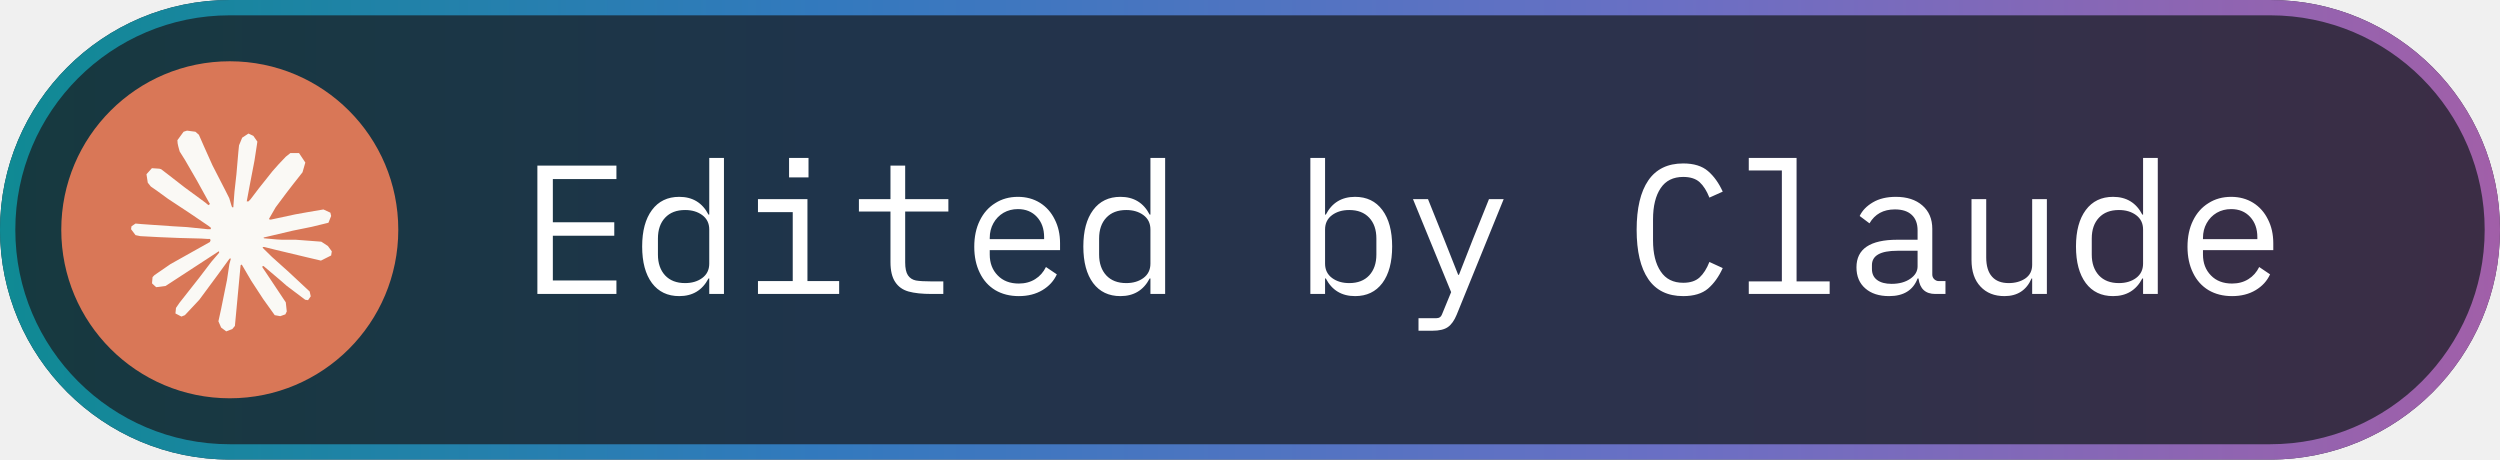
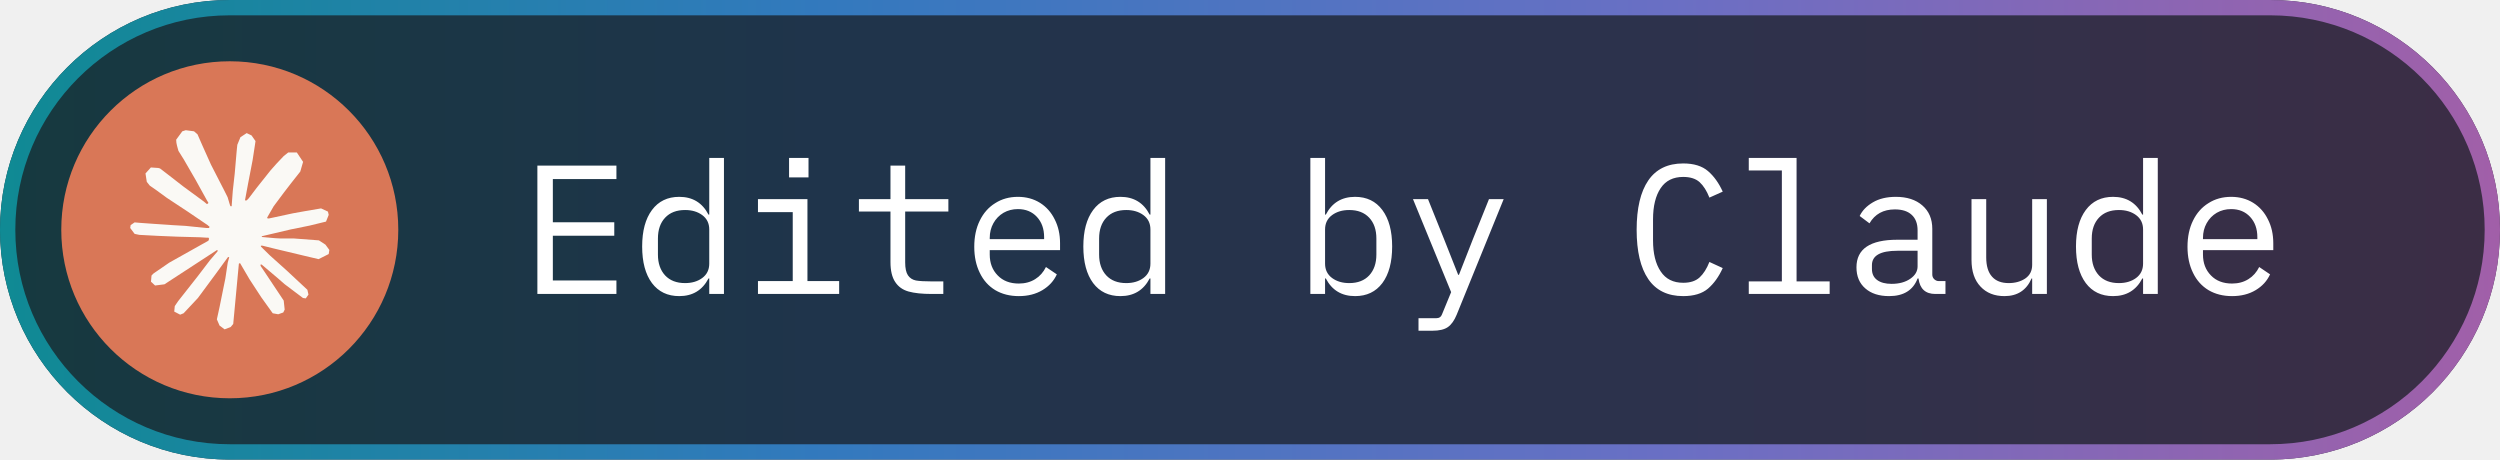
<svg xmlns="http://www.w3.org/2000/svg" width="204" height="37.5" viewBox="0 0 204 37.5" role="img" aria-label="Edited by Claude">
  <defs>
-     <g id="b1341ab-mark" transform="translate(8.5 8.5) scale(0.14)">
+     <g id="b1341ab-mark" transform="translate(8.444459 8.472195) scale(0.1388889)">
      <path d="M18.766 62.444L37.182 52.117L37.486 51.212L37.182 50.709H36.272L33.185 50.521L22.662 50.239L13.555 49.864L4.7 49.394L2.474 48.925L0.4 46.155L0.602 44.794L2.474 43.527L5.156 43.761L11.075 44.184L19.98 44.794L26.405 45.169L35.968 46.155H37.486L37.688 45.545L37.182 45.169L36.777 44.794L27.569 38.551L17.602 31.979L12.391 28.177L9.608 26.252L8.191 24.469L7.584 20.526L10.114 17.709L13.555 17.944L14.415 18.178L17.906 20.854L25.343 26.628L35.057 33.763L36.474 34.936L37.044 34.551L37.132 34.279L36.474 33.2L31.212 23.671L25.596 13.954L23.066 9.917L22.409 7.523C22.154 6.518 22.004 5.687 22.004 4.66L24.888 0.717L26.507 0.2L30.402 0.717L32.022 2.125L34.45 7.664L38.346 16.348L44.417 28.177L46.188 31.698L47.149 34.936L47.504 35.922H48.111V35.359L48.617 28.693L49.527 20.526L50.438 10.011L50.742 7.054L52.209 3.486L55.143 1.561L57.42 2.641L59.292 5.317L59.039 7.054L57.926 14.282L55.75 25.595L54.334 33.2H55.143L56.105 32.214L59.95 27.144L66.375 19.07L69.209 15.878L72.548 12.358L74.673 10.668H78.72L81.655 15.08L80.339 19.634L76.191 24.891L72.75 29.35L67.817 35.959L64.756 41.273L65.031 41.712L65.768 41.649L76.899 39.255L82.92 38.175L90.104 36.955L93.342 38.457L93.696 40.006L92.431 43.151L84.741 45.029L75.735 46.859L62.324 50.016L62.176 50.136L62.351 50.396L68.399 50.943L70.979 51.084H77.304L89.092 51.976L92.178 53.994L94 56.482L93.696 58.407L88.94 60.801L82.566 59.299L67.64 55.731L62.53 54.464H61.822V54.886L66.072 59.064L73.914 66.105L83.679 75.212L84.184 77.465L82.92 79.249L81.604 79.061L73.003 72.583L69.664 69.673L62.176 63.336H61.67V63.993L63.39 66.528L72.548 80.281L73.003 84.506L72.345 85.867L69.968 86.712L67.387 86.243L61.974 78.685L56.459 70.236L52.006 62.632L51.469 62.971L48.819 91.265L47.605 92.721L44.771 93.8L42.393 92.016L41.129 89.106L42.393 83.332L43.911 75.822L45.126 69.86L46.239 62.444L46.918 59.966L46.858 59.8L46.315 59.892L40.724 67.56L32.224 79.061L25.495 86.243L23.876 86.9L21.093 85.445L21.346 82.863L22.915 80.563L32.224 68.734L37.84 61.364L41.459 57.134L41.424 56.522L41.224 56.505L16.489 72.63L12.087 73.193L10.165 71.409L10.418 68.499L11.328 67.56L18.766 62.444Z" />
    </g>
    <g id="b1341ab-text" transform="translate(34 19.19)">
      <path d="M1.08 0V-8.38H6.24V-7.5H2.09V-4.68H6.1V-3.8H2.09V-0.88H6.24V0ZM12.3 -1.01H12.25Q11.65 0.14 10.34 0.14Q9.2 0.14 8.56 -0.71Q7.92 -1.57 7.92 -3.1Q7.92 -4.62 8.56 -5.48Q9.2 -6.34 10.34 -6.34Q11.65 -6.34 12.25 -5.18H12.3V-8.88H13.26V0H12.3ZM12.3 -1.98V-4.21Q12.3 -4.81 11.84 -5.15Q11.39 -5.48 10.72 -5.48Q9.89 -5.48 9.42 -4.98Q8.95 -4.48 8.95 -3.62V-2.57Q8.95 -1.72 9.42 -1.21Q9.89 -0.71 10.72 -0.71Q11.39 -0.71 11.84 -1.04Q12.3 -1.38 12.3 -1.98ZM18.78 -8.88V-7.61H17.51V-8.88ZM15.48 -0.84H17.75V-5.34H15.48V-6.19H18.71V-0.84H20.78V0H15.48ZM25.09 -2.06Q25.09 -1.49 25.27 -1.22Q25.45 -0.95 25.79 -0.88Q26.14 -0.82 26.82 -0.82H27.58V0H26.83Q25.88 0 25.31 -0.16Q24.74 -0.32 24.44 -0.78Q24.13 -1.24 24.13 -2.08V-5.38H22.07V-6.19H24.13V-8.38H25.09V-6.19H27.91V-5.38H25.09ZM29.6 -3.08Q29.6 -4.06 29.96 -4.79Q30.32 -5.53 30.97 -5.93Q31.61 -6.34 32.45 -6.34Q33.26 -6.34 33.89 -5.95Q34.51 -5.56 34.85 -4.87Q35.2 -4.19 35.2 -3.31V-2.86H30.61V-2.57Q30.61 -1.74 31.13 -1.21Q31.64 -0.68 32.51 -0.68Q33.12 -0.68 33.58 -0.97Q34.03 -1.25 34.28 -1.76L34.99 -1.28Q34.7 -0.64 34.05 -0.25Q33.4 0.14 32.51 0.14Q31.63 0.14 30.97 -0.25Q30.31 -0.65 29.96 -1.38Q29.6 -2.11 29.6 -3.08ZM30.61 -3.66V-3.58H34.16V-3.71Q34.16 -4.52 33.69 -5.03Q33.22 -5.54 32.45 -5.54Q31.93 -5.54 31.51 -5.3Q31.09 -5.05 30.85 -4.62Q30.61 -4.19 30.61 -3.66ZM41.1 -1.01H41.05Q40.45 0.14 39.14 0.14Q38 0.14 37.36 -0.71Q36.72 -1.57 36.72 -3.1Q36.72 -4.62 37.36 -5.48Q38 -6.34 39.14 -6.34Q40.45 -6.34 41.05 -5.18H41.1V-8.88H42.06V0H41.1ZM41.1 -1.98V-4.21Q41.1 -4.81 40.64 -5.15Q40.19 -5.48 39.52 -5.48Q38.69 -5.48 38.22 -4.98Q37.75 -4.48 37.75 -3.62V-2.57Q37.75 -1.72 38.22 -1.21Q38.69 -0.71 39.52 -0.71Q40.19 -0.71 40.64 -1.04Q41.1 -1.38 41.1 -1.98ZM51.54 -8.88H52.5V-5.18H52.55Q53.15 -6.34 54.46 -6.34Q55.6 -6.34 56.24 -5.48Q56.88 -4.62 56.88 -3.1Q56.88 -1.57 56.24 -0.71Q55.6 0.14 54.46 0.14Q53.15 0.14 52.55 -1.01H52.5V0H51.54ZM55.85 -2.57V-3.62Q55.85 -4.48 55.38 -4.98Q54.91 -5.48 54.08 -5.48Q53.41 -5.48 52.96 -5.15Q52.5 -4.81 52.5 -4.21V-1.98Q52.5 -1.38 52.96 -1.04Q53.41 -0.71 54.08 -0.71Q54.91 -0.71 55.38 -1.21Q55.85 -1.72 55.85 -2.57ZM63.2 -6.19H64.16L61.09 1.36Q60.86 1.92 60.52 2.16Q60.18 2.4 59.51 2.4H58.6V1.58H59.78Q60.04 1.58 60.13 1.34L60.73 -0.12L58.24 -6.19H59.22L60.26 -3.6L61.19 -1.25H61.24L62.16 -3.6ZM72.84 -4.19Q72.84 -6.3 73.6 -7.41Q74.36 -8.52 75.88 -8.52Q76.92 -8.52 77.5 -8.02Q78.08 -7.52 78.46 -6.68L77.59 -6.29Q77.33 -6.95 76.95 -7.3Q76.57 -7.64 75.88 -7.64Q74.9 -7.64 74.41 -6.91Q73.91 -6.17 73.91 -4.87V-3.5Q73.91 -2.21 74.41 -1.47Q74.9 -0.73 75.88 -0.73Q76.57 -0.73 76.95 -1.08Q77.33 -1.43 77.59 -2.09L78.46 -1.69Q78.08 -0.85 77.5 -0.35Q76.92 0.14 75.88 0.14Q74.36 0.14 73.6 -0.97Q72.84 -2.08 72.84 -4.19ZM80.16 -0.82H82.32V-8.06H80.16V-8.88H83.28V-0.82H85.44V0H80.16ZM92.34 0Q91.37 0 91.24 -1.01H91.18Q90.74 0.14 89.32 0.14Q88.34 0.14 87.77 -0.36Q87.19 -0.86 87.19 -1.74Q87.19 -3.54 89.86 -3.54H91.18V-4.15Q91.18 -4.82 90.79 -5.17Q90.41 -5.52 89.7 -5.52Q88.57 -5.52 88.04 -4.61L87.4 -5.09Q87.65 -5.62 88.26 -5.98Q88.87 -6.34 89.76 -6.34Q90.85 -6.34 91.49 -5.78Q92.14 -5.22 92.14 -4.25V-1.27Q92.14 -1.09 92.26 -0.97Q92.39 -0.84 92.57 -0.84H93V0ZM91.18 -1.8V-2.82H89.86Q88.2 -2.82 88.2 -1.88V-1.63Q88.2 -1.16 88.54 -0.91Q88.88 -0.66 89.48 -0.66Q90.22 -0.66 90.7 -0.99Q91.18 -1.32 91.18 -1.8ZM98.66 -1.01H98.62Q98.12 0.14 96.85 0.14Q95.87 0.14 95.29 -0.48Q94.7 -1.1 94.7 -2.22V-6.19H95.66V-2.39Q95.66 -1.55 96.04 -1.13Q96.41 -0.71 97.13 -0.71Q97.76 -0.71 98.21 -1.01Q98.66 -1.32 98.66 -1.9V-6.19H99.62V0H98.66ZM105.9 -1.01H105.85Q105.25 0.14 103.94 0.14Q102.8 0.14 102.16 -0.71Q101.52 -1.57 101.52 -3.1Q101.52 -4.62 102.16 -5.48Q102.8 -6.34 103.94 -6.34Q105.25 -6.34 105.85 -5.18H105.9V-8.88H106.86V0H105.9ZM105.9 -1.98V-4.21Q105.9 -4.81 105.44 -5.15Q104.99 -5.48 104.32 -5.48Q103.49 -5.48 103.02 -4.98Q102.55 -4.48 102.55 -3.62V-2.57Q102.55 -1.72 103.02 -1.21Q103.49 -0.71 104.32 -0.71Q104.99 -0.71 105.44 -1.04Q105.9 -1.38 105.9 -1.98ZM108.8 -3.08Q108.8 -4.06 109.16 -4.79Q109.52 -5.53 110.17 -5.93Q110.81 -6.34 111.65 -6.34Q112.46 -6.34 113.09 -5.95Q113.71 -5.56 114.05 -4.87Q114.4 -4.19 114.4 -3.31V-2.86H109.81V-2.57Q109.81 -1.74 110.33 -1.21Q110.84 -0.68 111.71 -0.68Q112.32 -0.68 112.78 -0.97Q113.23 -1.25 113.48 -1.76L114.19 -1.28Q113.9 -0.64 113.25 -0.25Q112.6 0.14 111.71 0.14Q110.83 0.14 110.17 -0.25Q109.51 -0.65 109.16 -1.38Q108.8 -2.11 108.8 -3.08ZM109.81 -3.66V-3.58H113.36V-3.71Q113.36 -4.52 112.89 -5.03Q112.42 -5.54 111.65 -5.54Q111.13 -5.54 110.71 -5.3Q110.29 -5.05 110.05 -4.62Q109.81 -4.19 109.81 -3.66Z" />
    </g>
    <linearGradient id="b1341ab-edge-dark" x1="0" y1="0" x2="1" y2="0">
      <stop offset="0%" stop-color="#0F8A93" />
      <stop offset="33.33%" stop-color="#3379BE" />
      <stop offset="66.67%" stop-color="#6A6FC4" />
      <stop offset="100%" stop-color="#A25FA8" />
    </linearGradient>
    <linearGradient id="b1341ab-wash-dark" x1="0" y1="0" x2="1" y2="0">
      <stop offset="0%" stop-color="#16393F" />
      <stop offset="33.33%" stop-color="#1F344B" />
      <stop offset="66.67%" stop-color="#2D324C" />
      <stop offset="100%" stop-color="#3C2D45" />
    </linearGradient>
  </defs>
  <g transform="scale(1.25)">
    <g>
      <rect x="0" y="0" width="163.2" height="30" rx="15" fill="url(#b1341ab-wash-dark)" />
      <circle cx="15" cy="15" r="11" fill="#D97757" />
      <use href="#b1341ab-mark" fill="#FAF9F5" />
      <use href="#b1341ab-text" fill="#FFFFFF" />
      <rect x="0.5" y="0.5" width="162.2" height="29" rx="14.5" fill="none" stroke="url(#b1341ab-edge-dark)" stroke-width="1" />
    </g>
  </g>
</svg>
